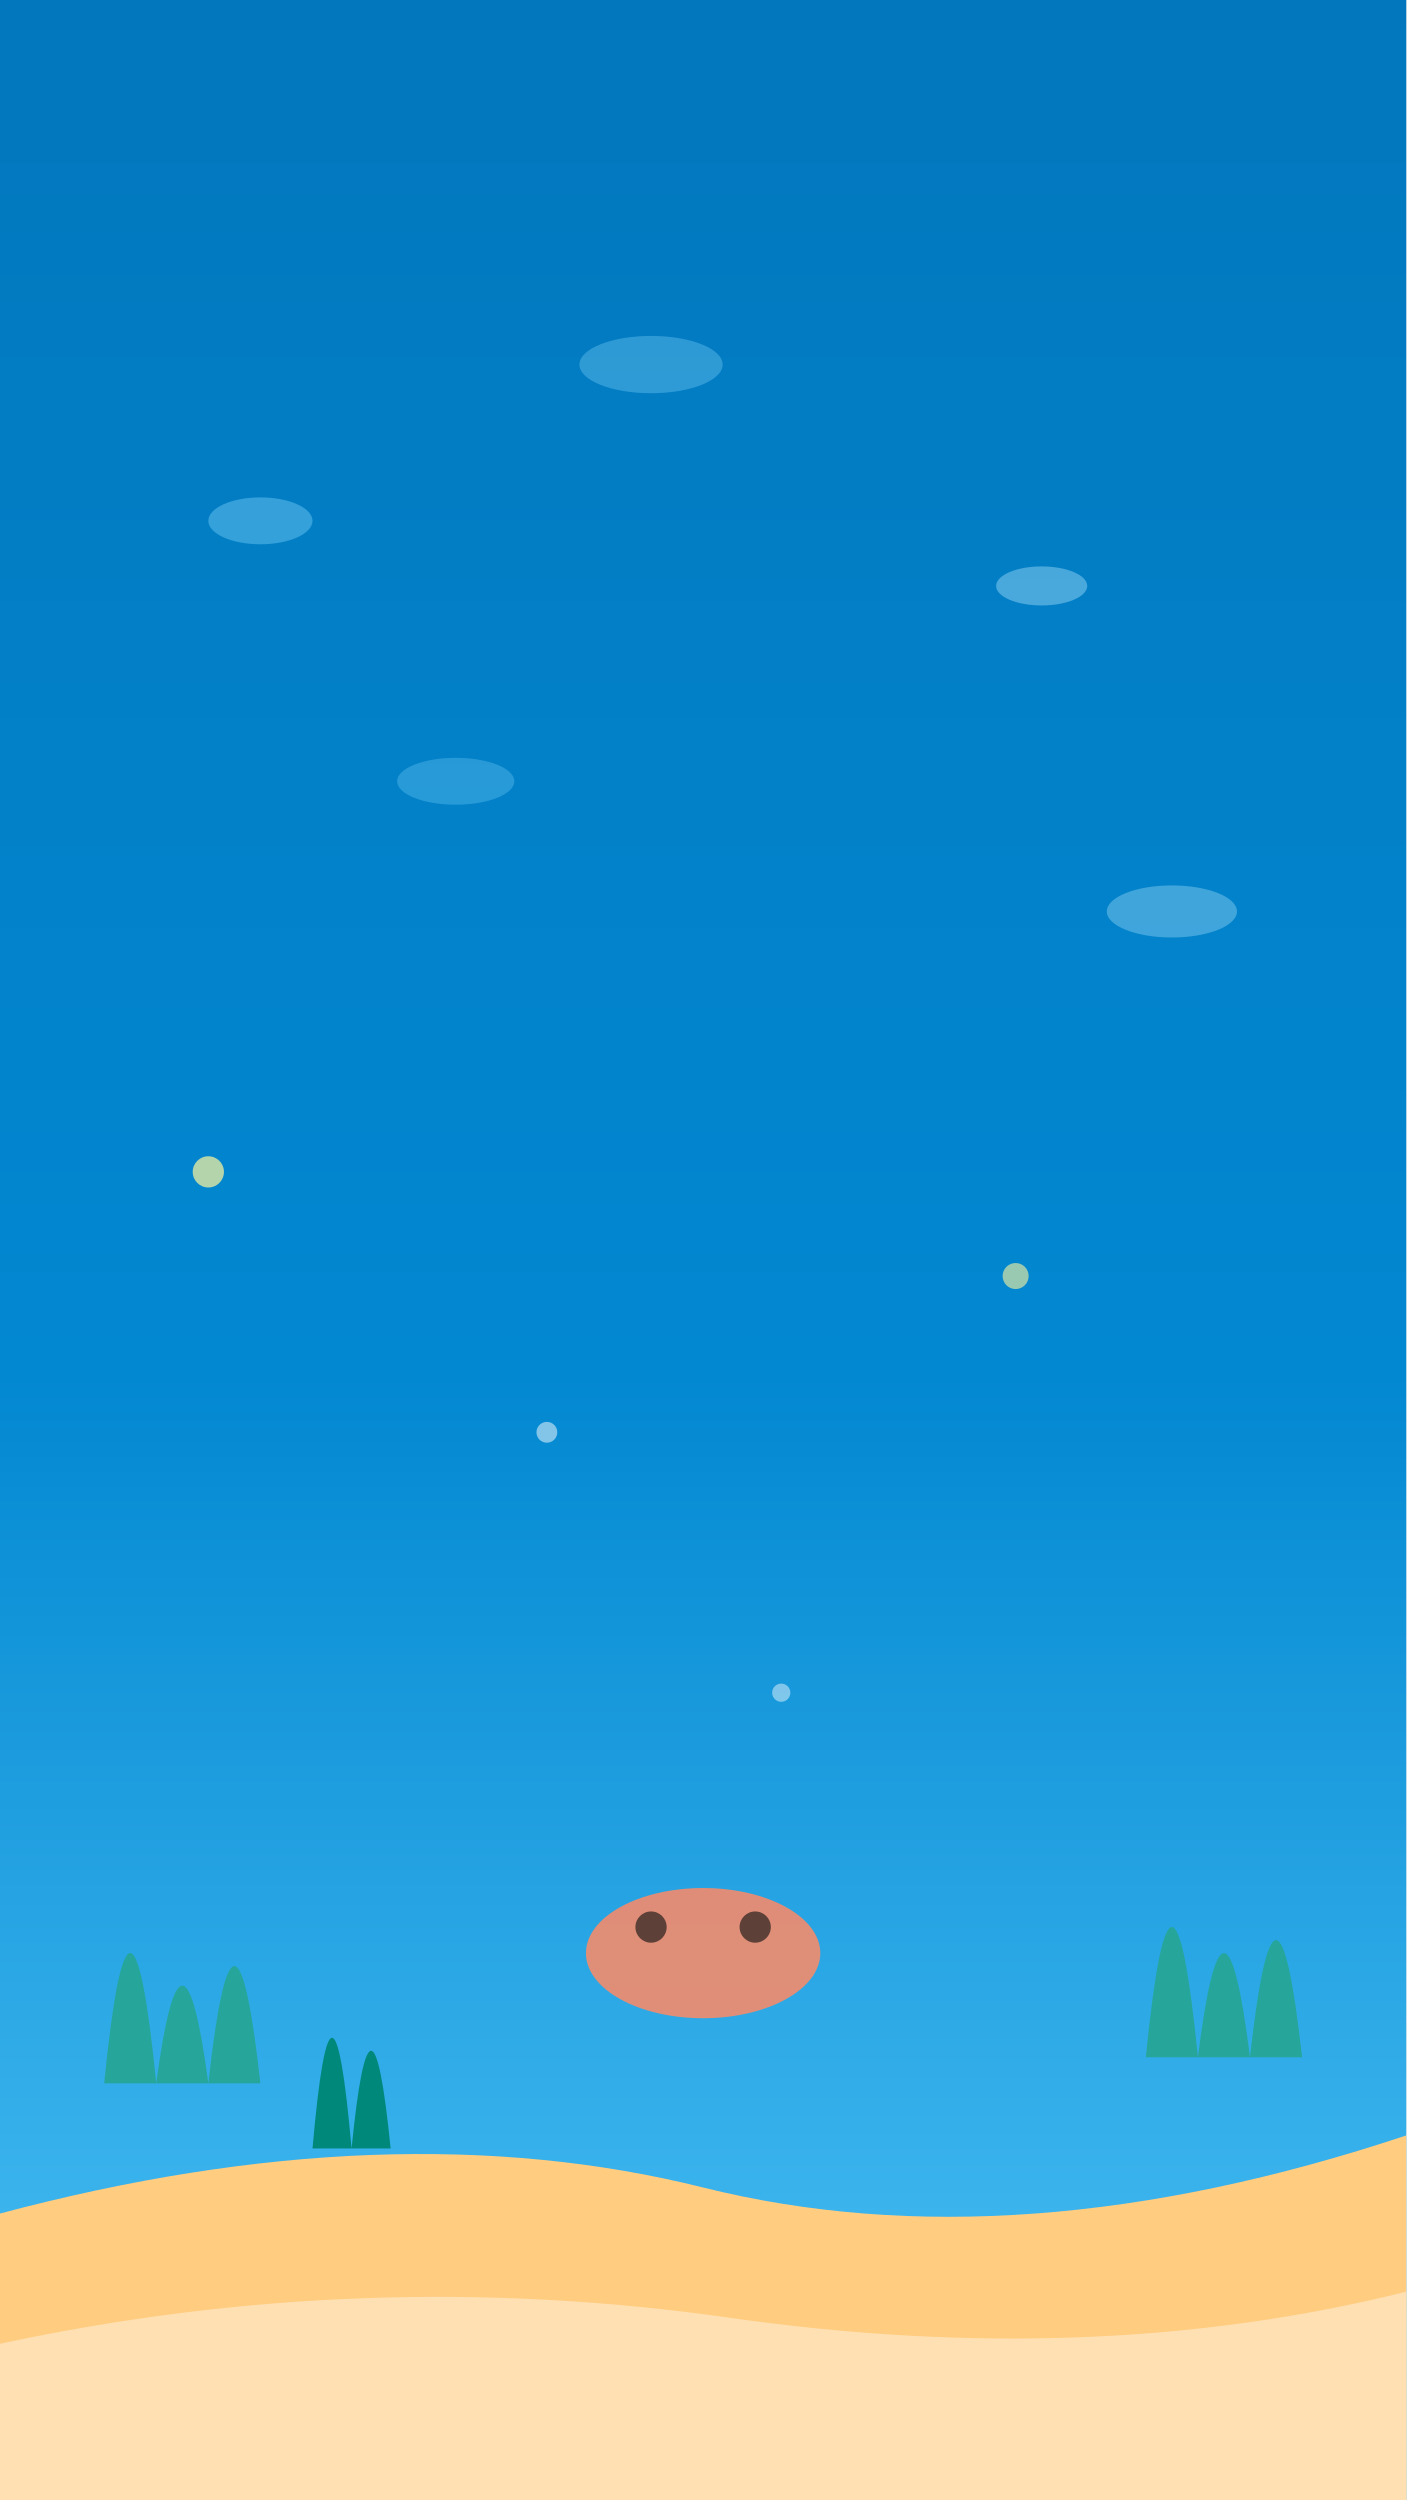
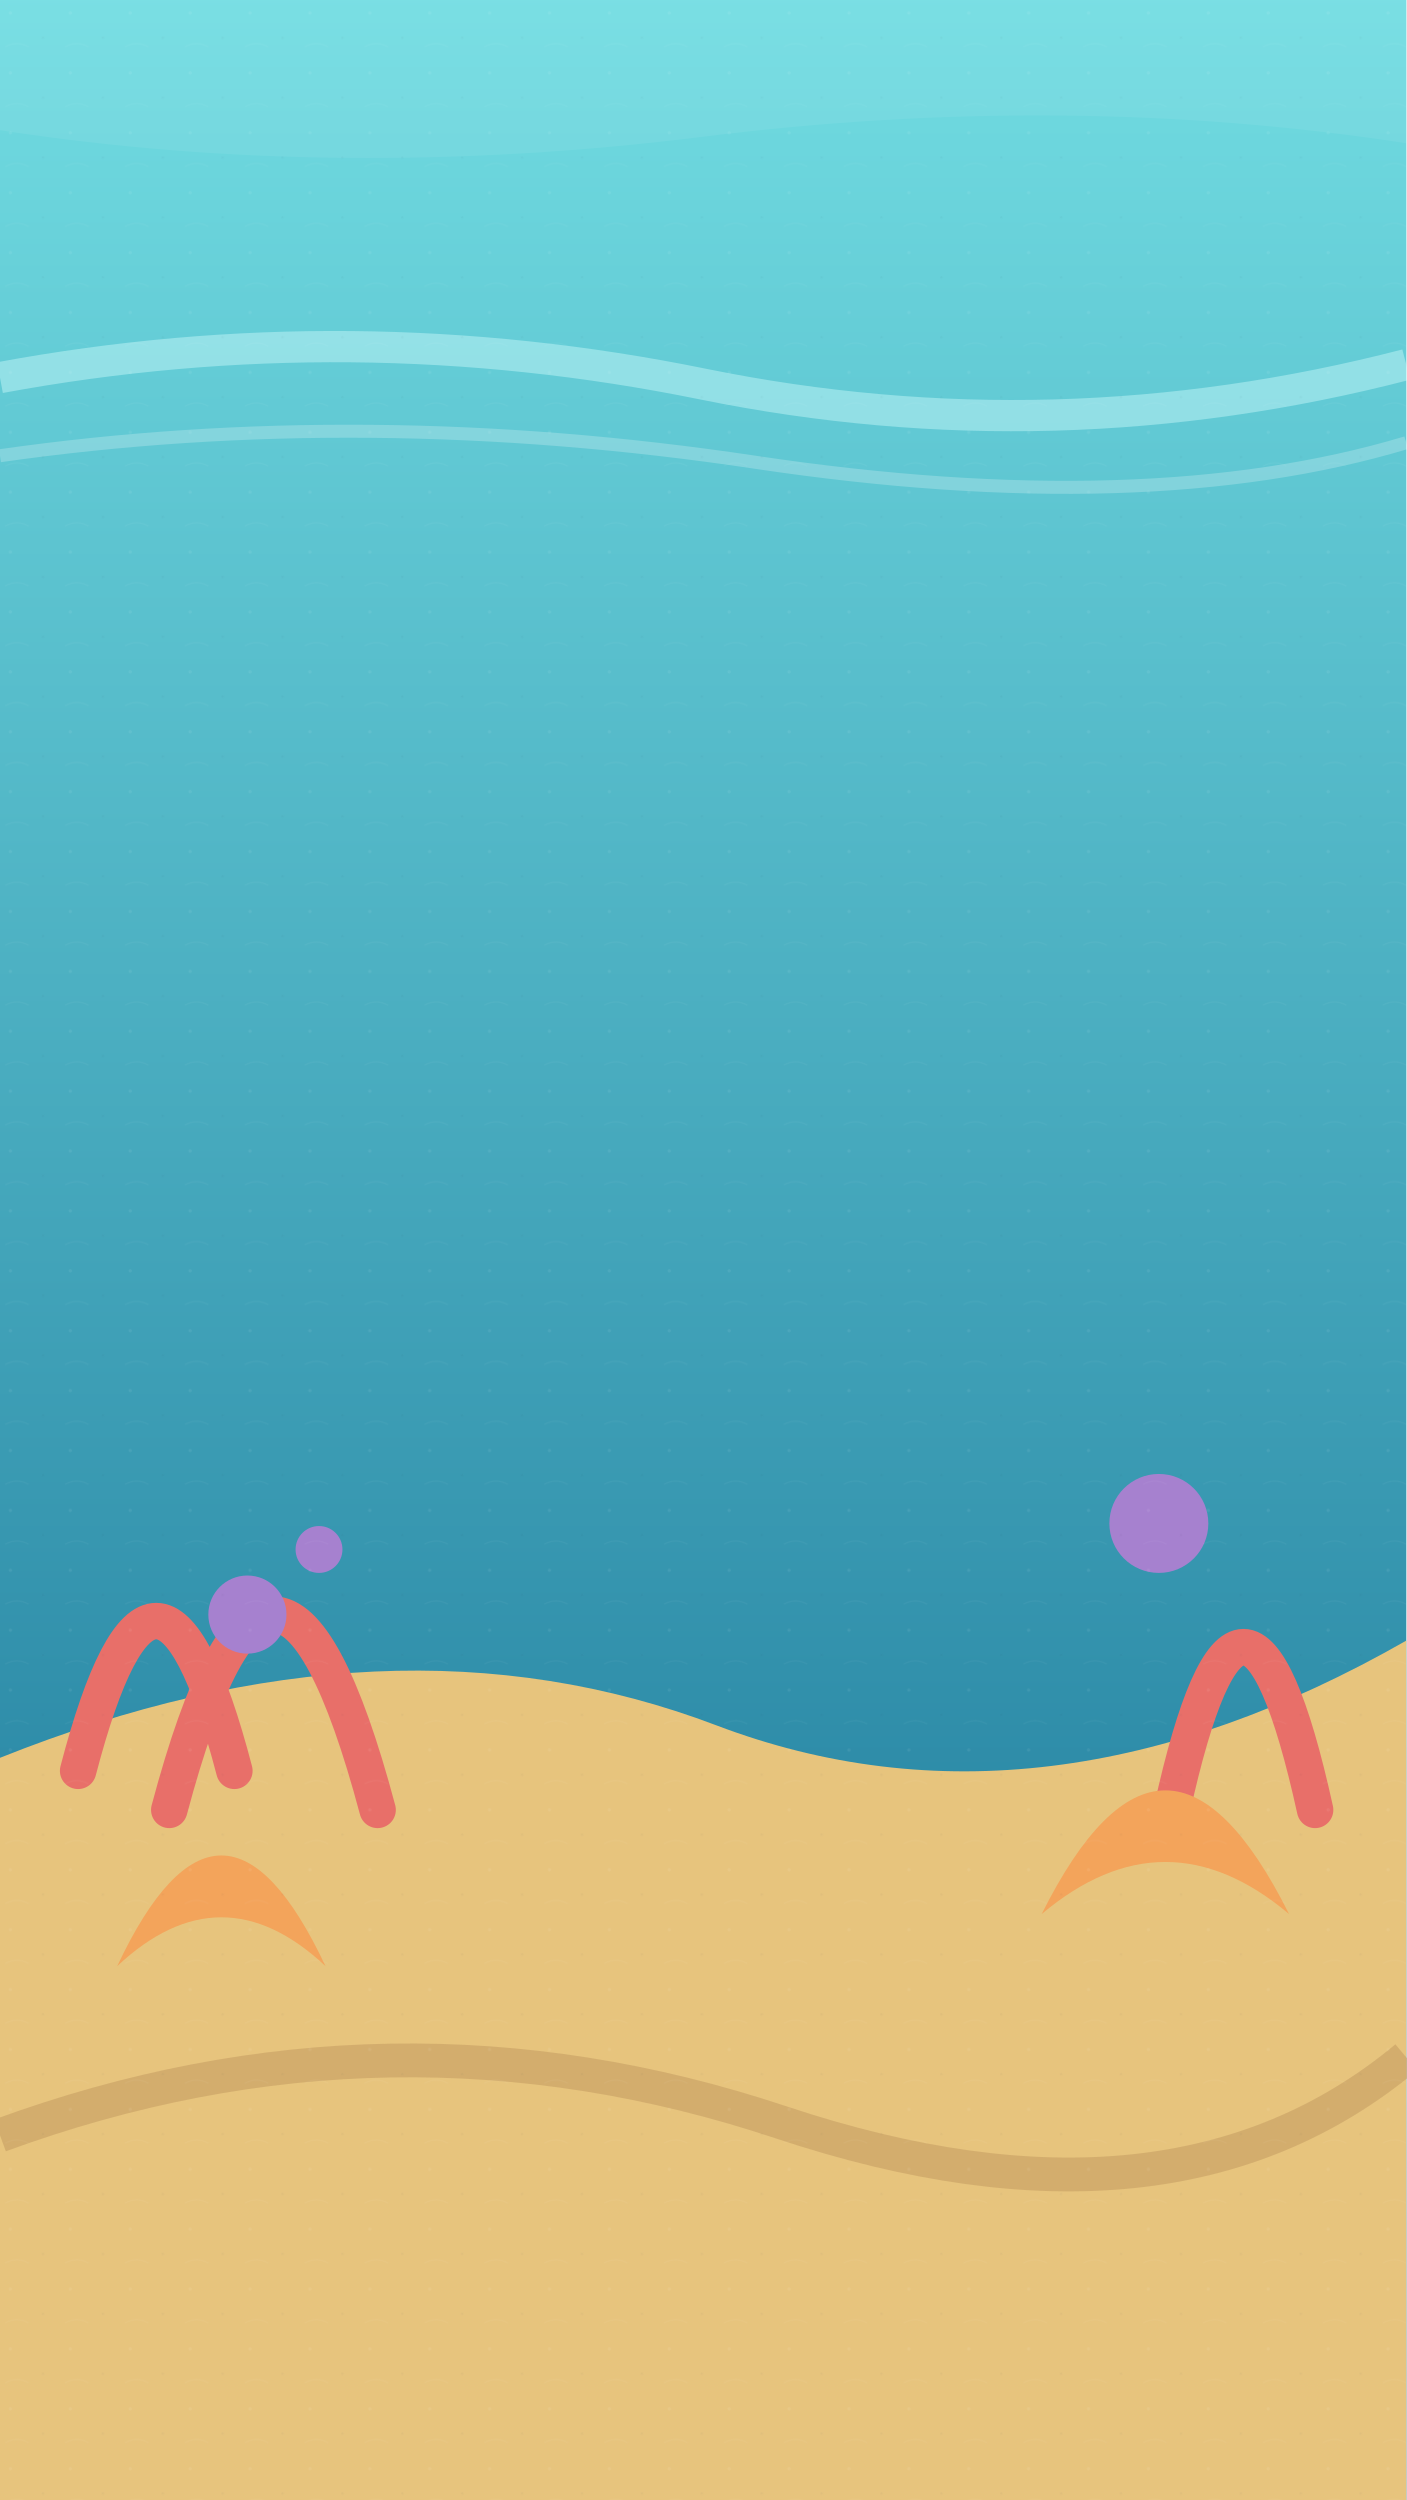
<svg xmlns="http://www.w3.org/2000/svg" width="1080" height="1920" viewBox="0 0 1080 1920">
  <defs>
-     <linearGradient id="us" x1="0" y1="0" x2="0" y2="1">
-       <stop offset="0%" stop-color="#0277BD" />
-       <stop offset="55%" stop-color="#0288D1" />
-       <stop offset="100%" stop-color="#4FC3F7" />
+     <linearGradient id="under_the_sea_sky" x1="0" y1="0" x2="0" y2="1">
+       <stop offset="0" stop-color="#72DDE2" />
+       <stop offset="1" stop-color="#126B91" />
    </linearGradient>
+     <linearGradient id="under_the_sea_shine" x1="0" y1="0" x2="1" y2="1">
+       <stop offset="0" stop-color="#FFFFFF" stop-opacity=".45" />
+       <stop offset=".55" stop-color="#FFFFFF" stop-opacity=".05" />
+       <stop offset="1" stop-color="#1E2440" stop-opacity=".12" />
+     </linearGradient>
+     <radialGradient id="under_the_sea_glow">
+       <stop offset="0" stop-color="#FFFFFF" stop-opacity=".72" />
+       <stop offset="1" stop-color="#FFFFFF" stop-opacity="0" />
+     </radialGradient>
+     <pattern id="under_the_sea_grain" width="46" height="46" patternUnits="userSpaceOnUse">
+       <circle cx="8" cy="10" r="1.3" fill="#FFFFFF" opacity=".12" />
+       <circle cx="33" cy="29" r="1" fill="#24304A" opacity=".06" />
+       <path d="M4 36 Q13 31 22 36" fill="none" stroke="#FFFFFF" stroke-width="1" opacity=".07" />
+     </pattern>
  </defs>
-   <rect width="1080" height="1920" fill="url(#us)" />
-   <ellipse cx="200" cy="400" rx="40" ry="18" fill="#81D4FA" opacity="0.4" />
-   <ellipse cx="500" cy="280" rx="55" ry="22" fill="#81D4FA" opacity="0.35" />
-   <ellipse cx="800" cy="450" rx="35" ry="15" fill="#B3E5FC" opacity="0.4" />
-   <ellipse cx="350" cy="600" rx="45" ry="18" fill="#81D4FA" opacity="0.3" />
-   <ellipse cx="900" cy="700" rx="50" ry="20" fill="#B3E5FC" opacity="0.35" />
-   <circle cx="160" cy="900" r="12" fill="#FFF59D" opacity="0.7" />
-   <circle cx="420" cy="1100" r="8" fill="#FFFFFF" opacity="0.5" />
-   <circle cx="780" cy="980" r="10" fill="#FFF59D" opacity="0.6" />
-   <circle cx="600" cy="1300" r="7" fill="#FFFFFF" opacity="0.45" />
-   <path d="M80 1600 Q100 1400 120 1600 Q140 1450 160 1600 Q180 1420 200 1600 Z" fill="#26A69A" />
-   <path d="M240 1650 Q255 1480 270 1650 Q285 1500 300 1650 Z" fill="#00897B" />
-   <path d="M880 1580 Q900 1380 920 1580 Q940 1420 960 1580 Q980 1400 1000 1580 Z" fill="#26A69A" />
-   <ellipse cx="540" cy="1500" rx="90" ry="50" fill="#FF8A65" opacity="0.85" />
-   <circle cx="500" cy="1480" r="12" fill="#5D4037" />
-   <circle cx="580" cy="1480" r="12" fill="#5D4037" />
-   <path d="M0 1700 Q300 1620 540 1680 T1080 1640 L1080 1920 L0 1920 Z" fill="#FFCC80" opacity="1.0" />
-   <path d="M0 1800 Q280 1740 560 1780 T1080 1760 L1080 1920 L0 1920 Z" fill="#FFE0B2" opacity="1.0" />
+   <rect width="1080" height="1920" fill="url(#under_the_sea_sky)" />
+   <path d="M0 290 Q270 240 540 295 T1080 280" fill="none" stroke="#D9FFFF" stroke-width="24" opacity=".4" />
+   <path d="M0 350 Q280 310 580 355 T1080 340" fill="none" stroke="#FFFFFF" stroke-width="10" opacity=".22" />
+   <path d="M0 1350 Q300 1230 550 1325 T1080 1260 V1920 H0Z" fill="#E7C47D" />
+   <path d="M60 1360 q60-230 120 0 M130 1390 q80-300 160 0 M900 1390 q55-250 110 0" fill="none" stroke="#E86F69" stroke-width="28" stroke-linecap="round" />
+   <g fill="#F3A45B">
+     <path d="M90 1510 q80-170 160 0 q-80-75-160 0Z" />
+     <path d="M800 1470 q95-190 190 0 q-95-80-190 0Z" />
+   </g>
+   <g fill="#A681CF">
+     <circle cx="190" cy="1240" r="30" />
+     <circle cx="245" cy="1190" r="18" />
+     <circle cx="890" cy="1170" r="38" />
+   </g>
+   <path d="M0 1640 Q300 1530 600 1630 T1080 1580" fill="none" stroke="#C39B61" stroke-width="26" opacity=".55" />
+   <rect width="1080" height="1920" fill="url(#under_the_sea_grain)" opacity=".55" />
+   <path d="M0 0 H1080 V110 Q820 70 540 105 T0 100 Z" fill="#FFFFFF" opacity=".06" />
</svg>
